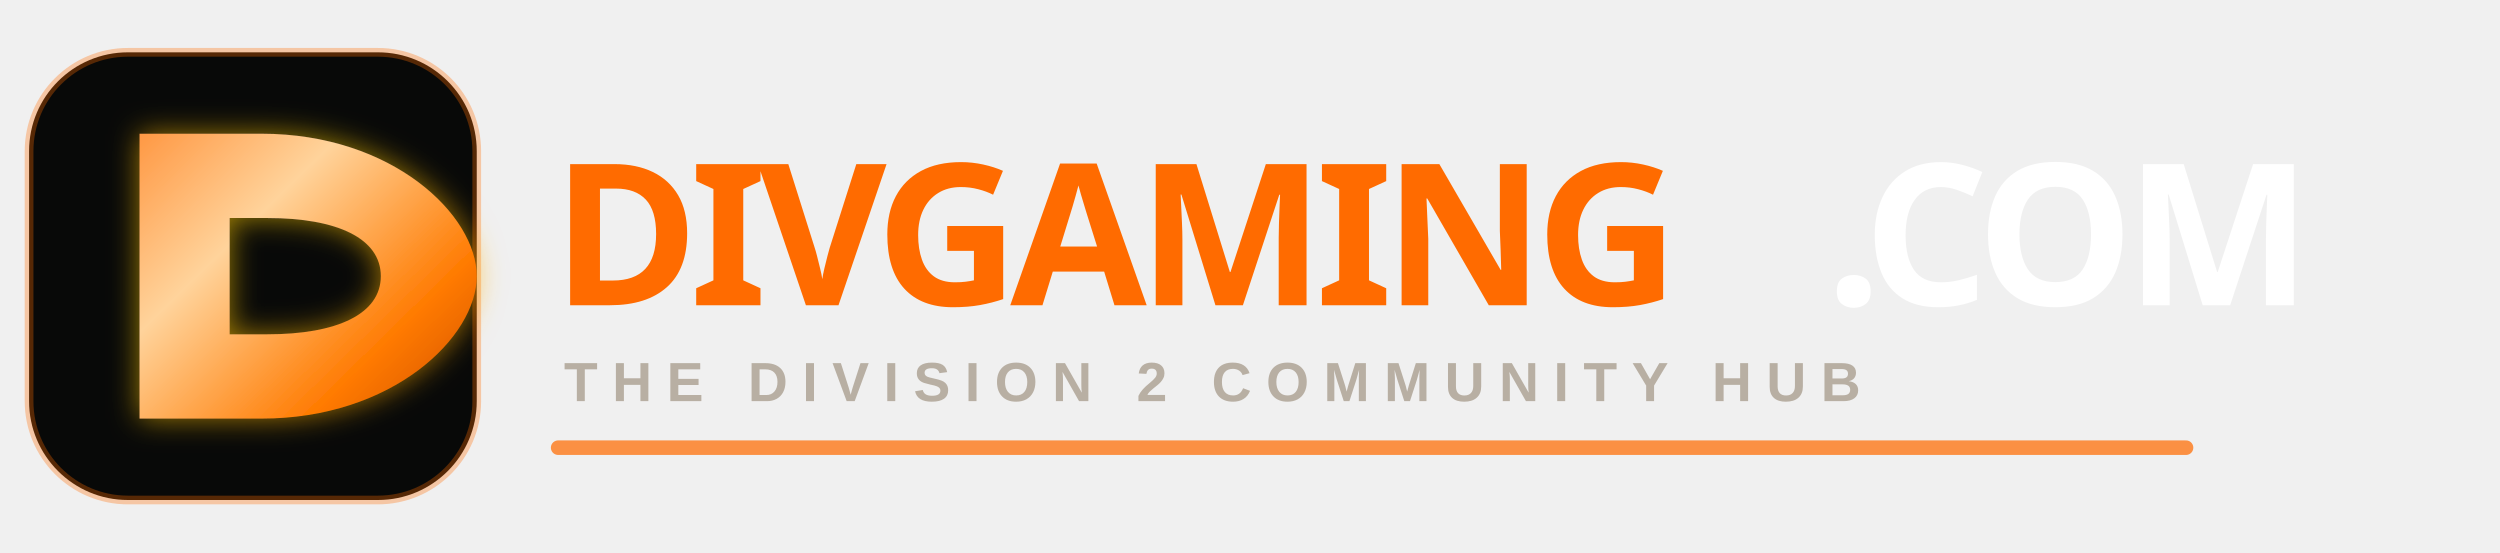
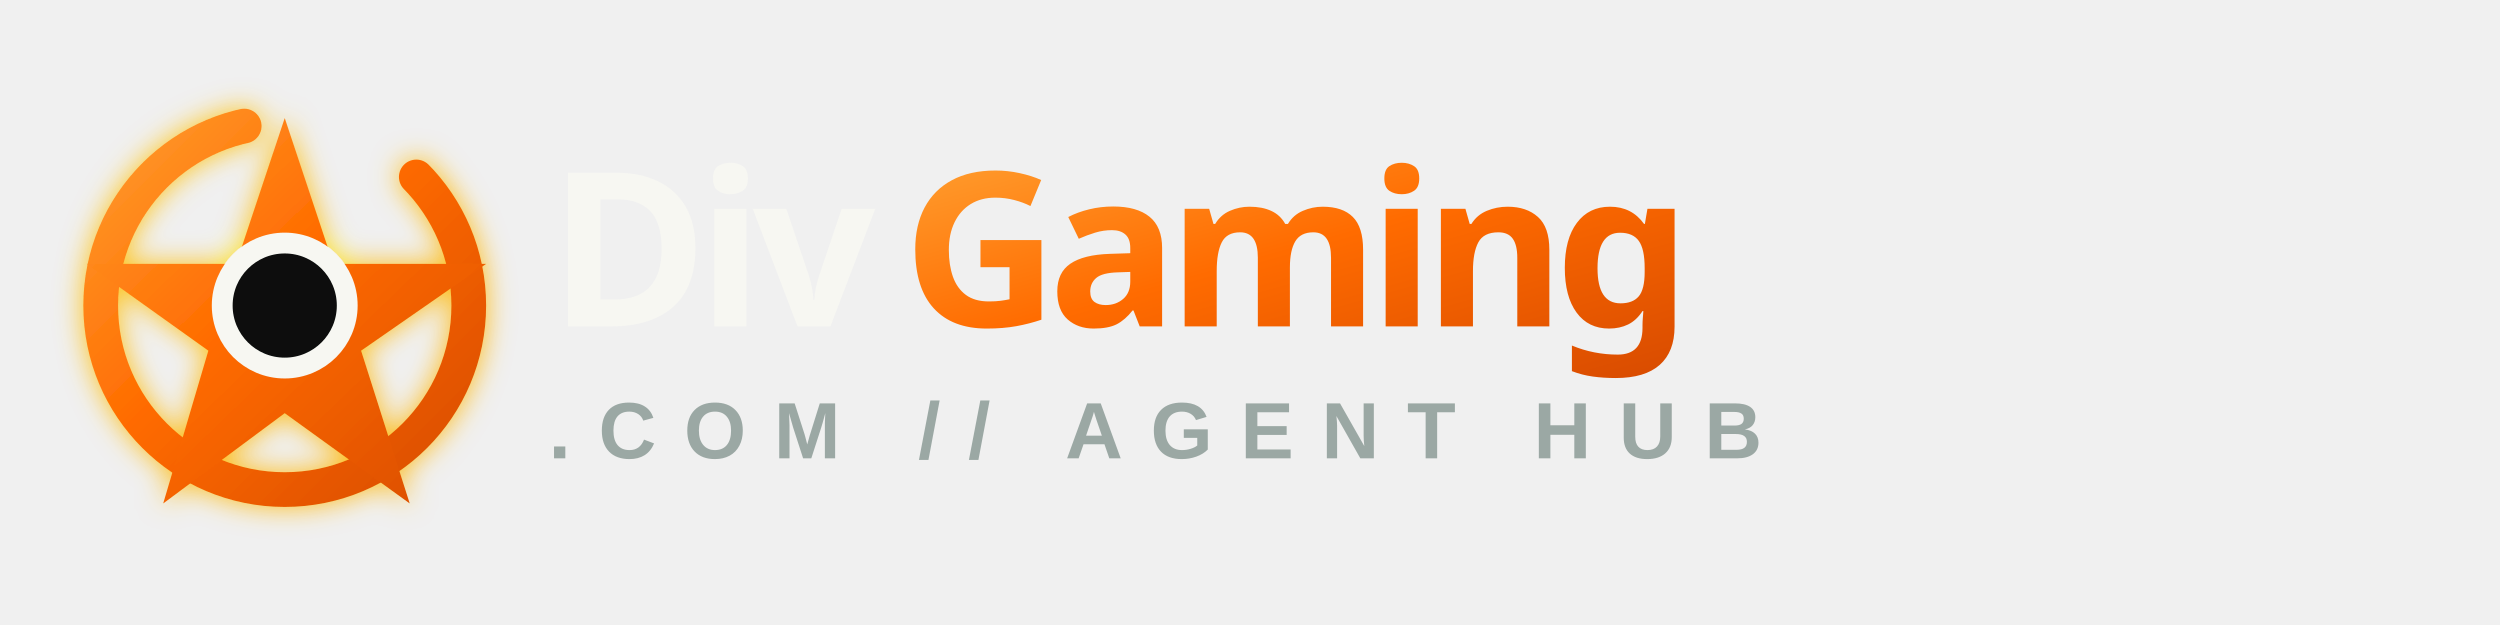
- <svg xmlns="http://www.w3.org/2000/svg" viewBox="0 0 860 190" role="img" aria-label="DIVGAMING.COM">
+ <svg xmlns="http://www.w3.org/2000/svg" viewBox="0 0 720 180" role="img" aria-labelledby="title desc">
  <defs>
-     <linearGradient id="dvgD" x1="20" y1="20" x2="165" y2="168" gradientUnits="userSpaceOnUse">
-       <stop offset="0" stop-color="#ff6b00" />
-       <stop offset=".42" stop-color="#ffd39b" />
-       <stop offset=".72" stop-color="#ff7a00" />
-       <stop offset="1" stop-color="#b83a00" />
+     <linearGradient id="orange" x1="0" x2="1" y1="0" y2="1">
+       <stop offset="0" stop-color="#ff9d2e" />
+       <stop offset="0.45" stop-color="#ff6b00" />
+       <stop offset="1" stop-color="#d84b00" />
    </linearGradient>
-     <filter id="dvgGlow" x="-30%" y="-40%" width="170%" height="190%">
-       <feGaussianBlur stdDeviation="5" result="blur" />
-       <feColorMatrix in="blur" type="matrix" values="1 0 0 0 1 0 .42 0 0 .35 0 0 0 0 0 0 0 0 .62 0" />
+     <filter id="glow" x="-20%" y="-20%" width="140%" height="140%">
+       <feGaussianBlur stdDeviation="4" result="blur" />
+       <feColorMatrix in="blur" type="matrix" values="1 0 0 0 1  0 .38 0 0 .43  0 0 0 0 0  0 0 0 .9 0" result="orangeGlow" />
      <feMerge>
-         <feMergeNode />
+         <feMergeNode in="orangeGlow" />
        <feMergeNode in="SourceGraphic" />
      </feMerge>
    </filter>
  </defs>
-   <rect x="10" y="18" width="154" height="154" rx="34" fill="#080908" stroke="#ff6b00" stroke-opacity=".32" stroke-width="3" />
-   <path d="M48 46h42c45 0 74 28 74 49s-29 49-74 49H48V46Zm31 29v40h13c24 0 39-7 39-20s-15-20-39-20H79Z" fill="url(#dvgD)" filter="url(#dvgGlow)" />
-   <text x="190" y="105" fill="#ff6b00" font-family="Arial Black, Impact, sans-serif" font-size="68" font-weight="900" letter-spacing="-3">DIVGAMING</text>
-   <text x="628" y="105" fill="#ffffff" font-family="Arial Black, Impact, sans-serif" font-size="68" font-weight="900" letter-spacing="-3">.COM</text>
-   <text x="194" y="138" fill="#b8afa3" font-family="Arial, sans-serif" font-size="19" font-weight="700" letter-spacing="5">THE DIVISION 2 COMMUNITY HUB</text>
-   <path d="M192 154h560" stroke="#ff6b00" stroke-width="5" stroke-linecap="round" opacity=".72" />
+   <rect width="720" height="180" rx="22" fill="#080b0a" opacity="0" />
+   <g filter="url(#glow)">
+     <circle cx="82" cy="88" r="53" fill="none" stroke="url(#orange)" stroke-width="10" stroke-dasharray="238 54" stroke-linecap="round" />
+     <path d="M82 34 L96 76 L140 76 L104 101 L118 145 L82 119 L47 145 L60 101 L25 76 L68 76 Z" fill="url(#orange)" />
+     <circle cx="82" cy="88" r="18" fill="#080b0a" stroke="#f7f7f2" stroke-width="6" />
+   </g>
+   <g font-family="Arial Black, Impact, system-ui, sans-serif" font-weight="900" letter-spacing="-3">
+     <text x="158" y="94" font-size="62" fill="#f7f7f2">Div</text>
+     <text x="260" y="94" font-size="62" fill="url(#orange)">Gaming</text>
+     <text x="158" y="132" font-family="Arial, system-ui, sans-serif" font-size="23" font-weight="800" letter-spacing="8" fill="#9ba8a4">.COM  //  AGENT HUB</text>
+   </g>
</svg>
